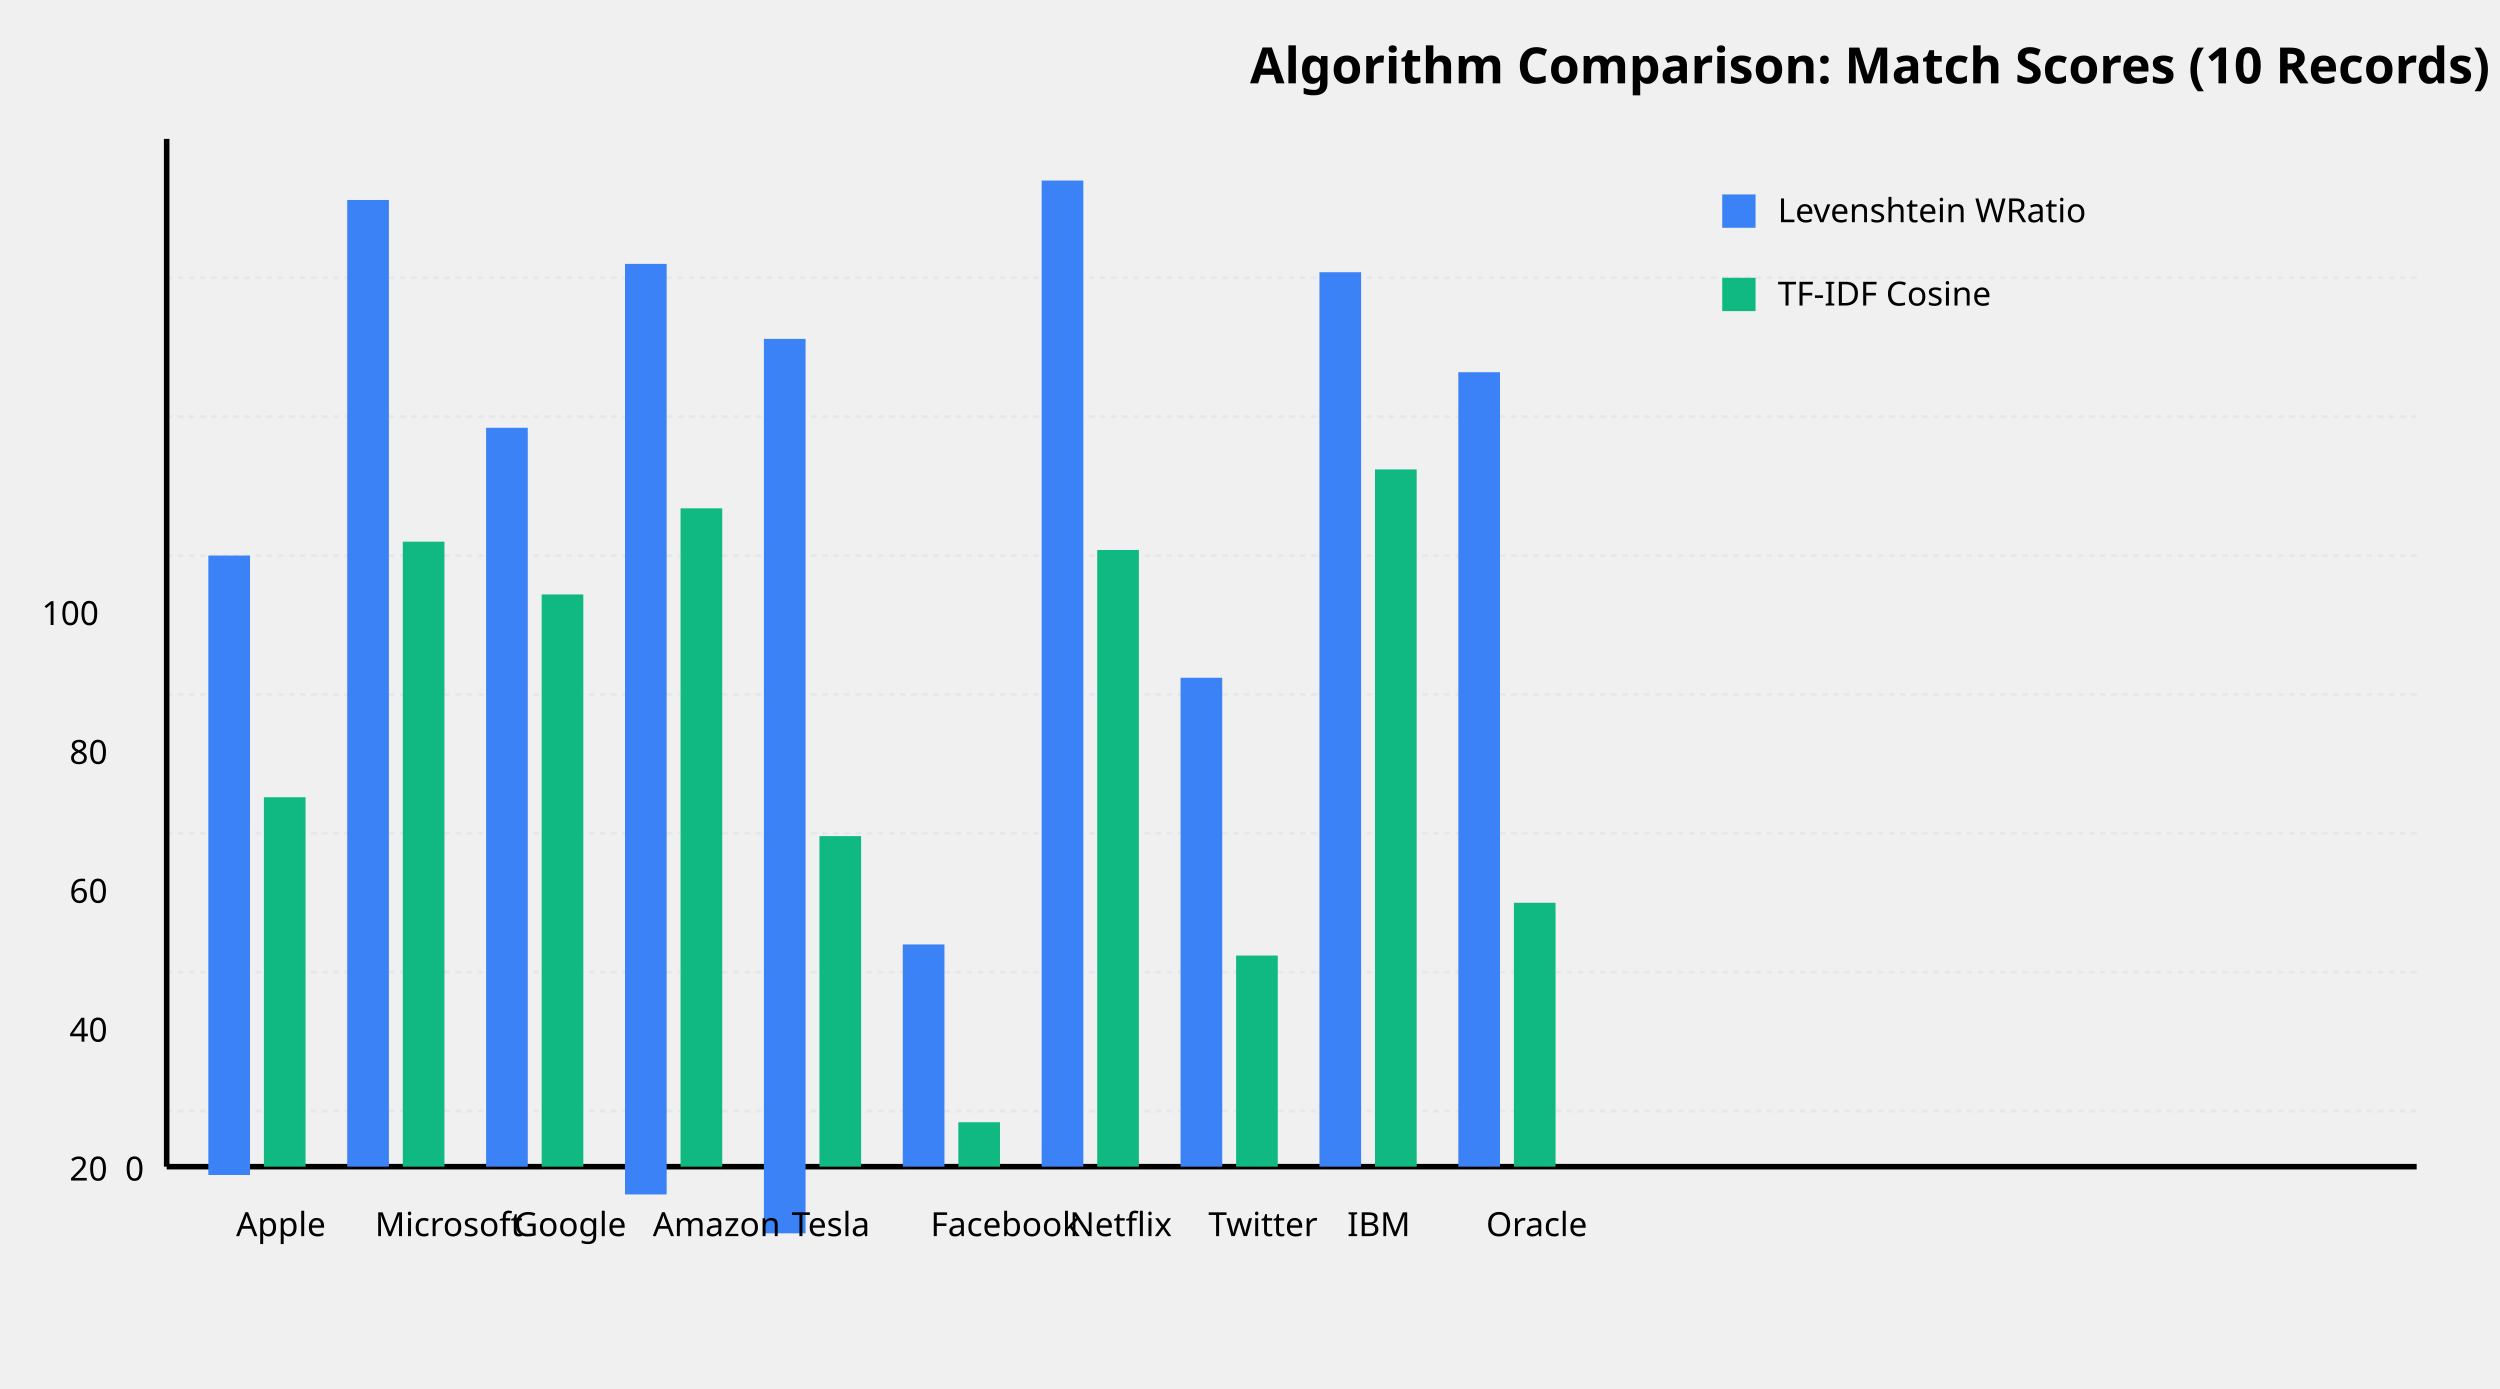
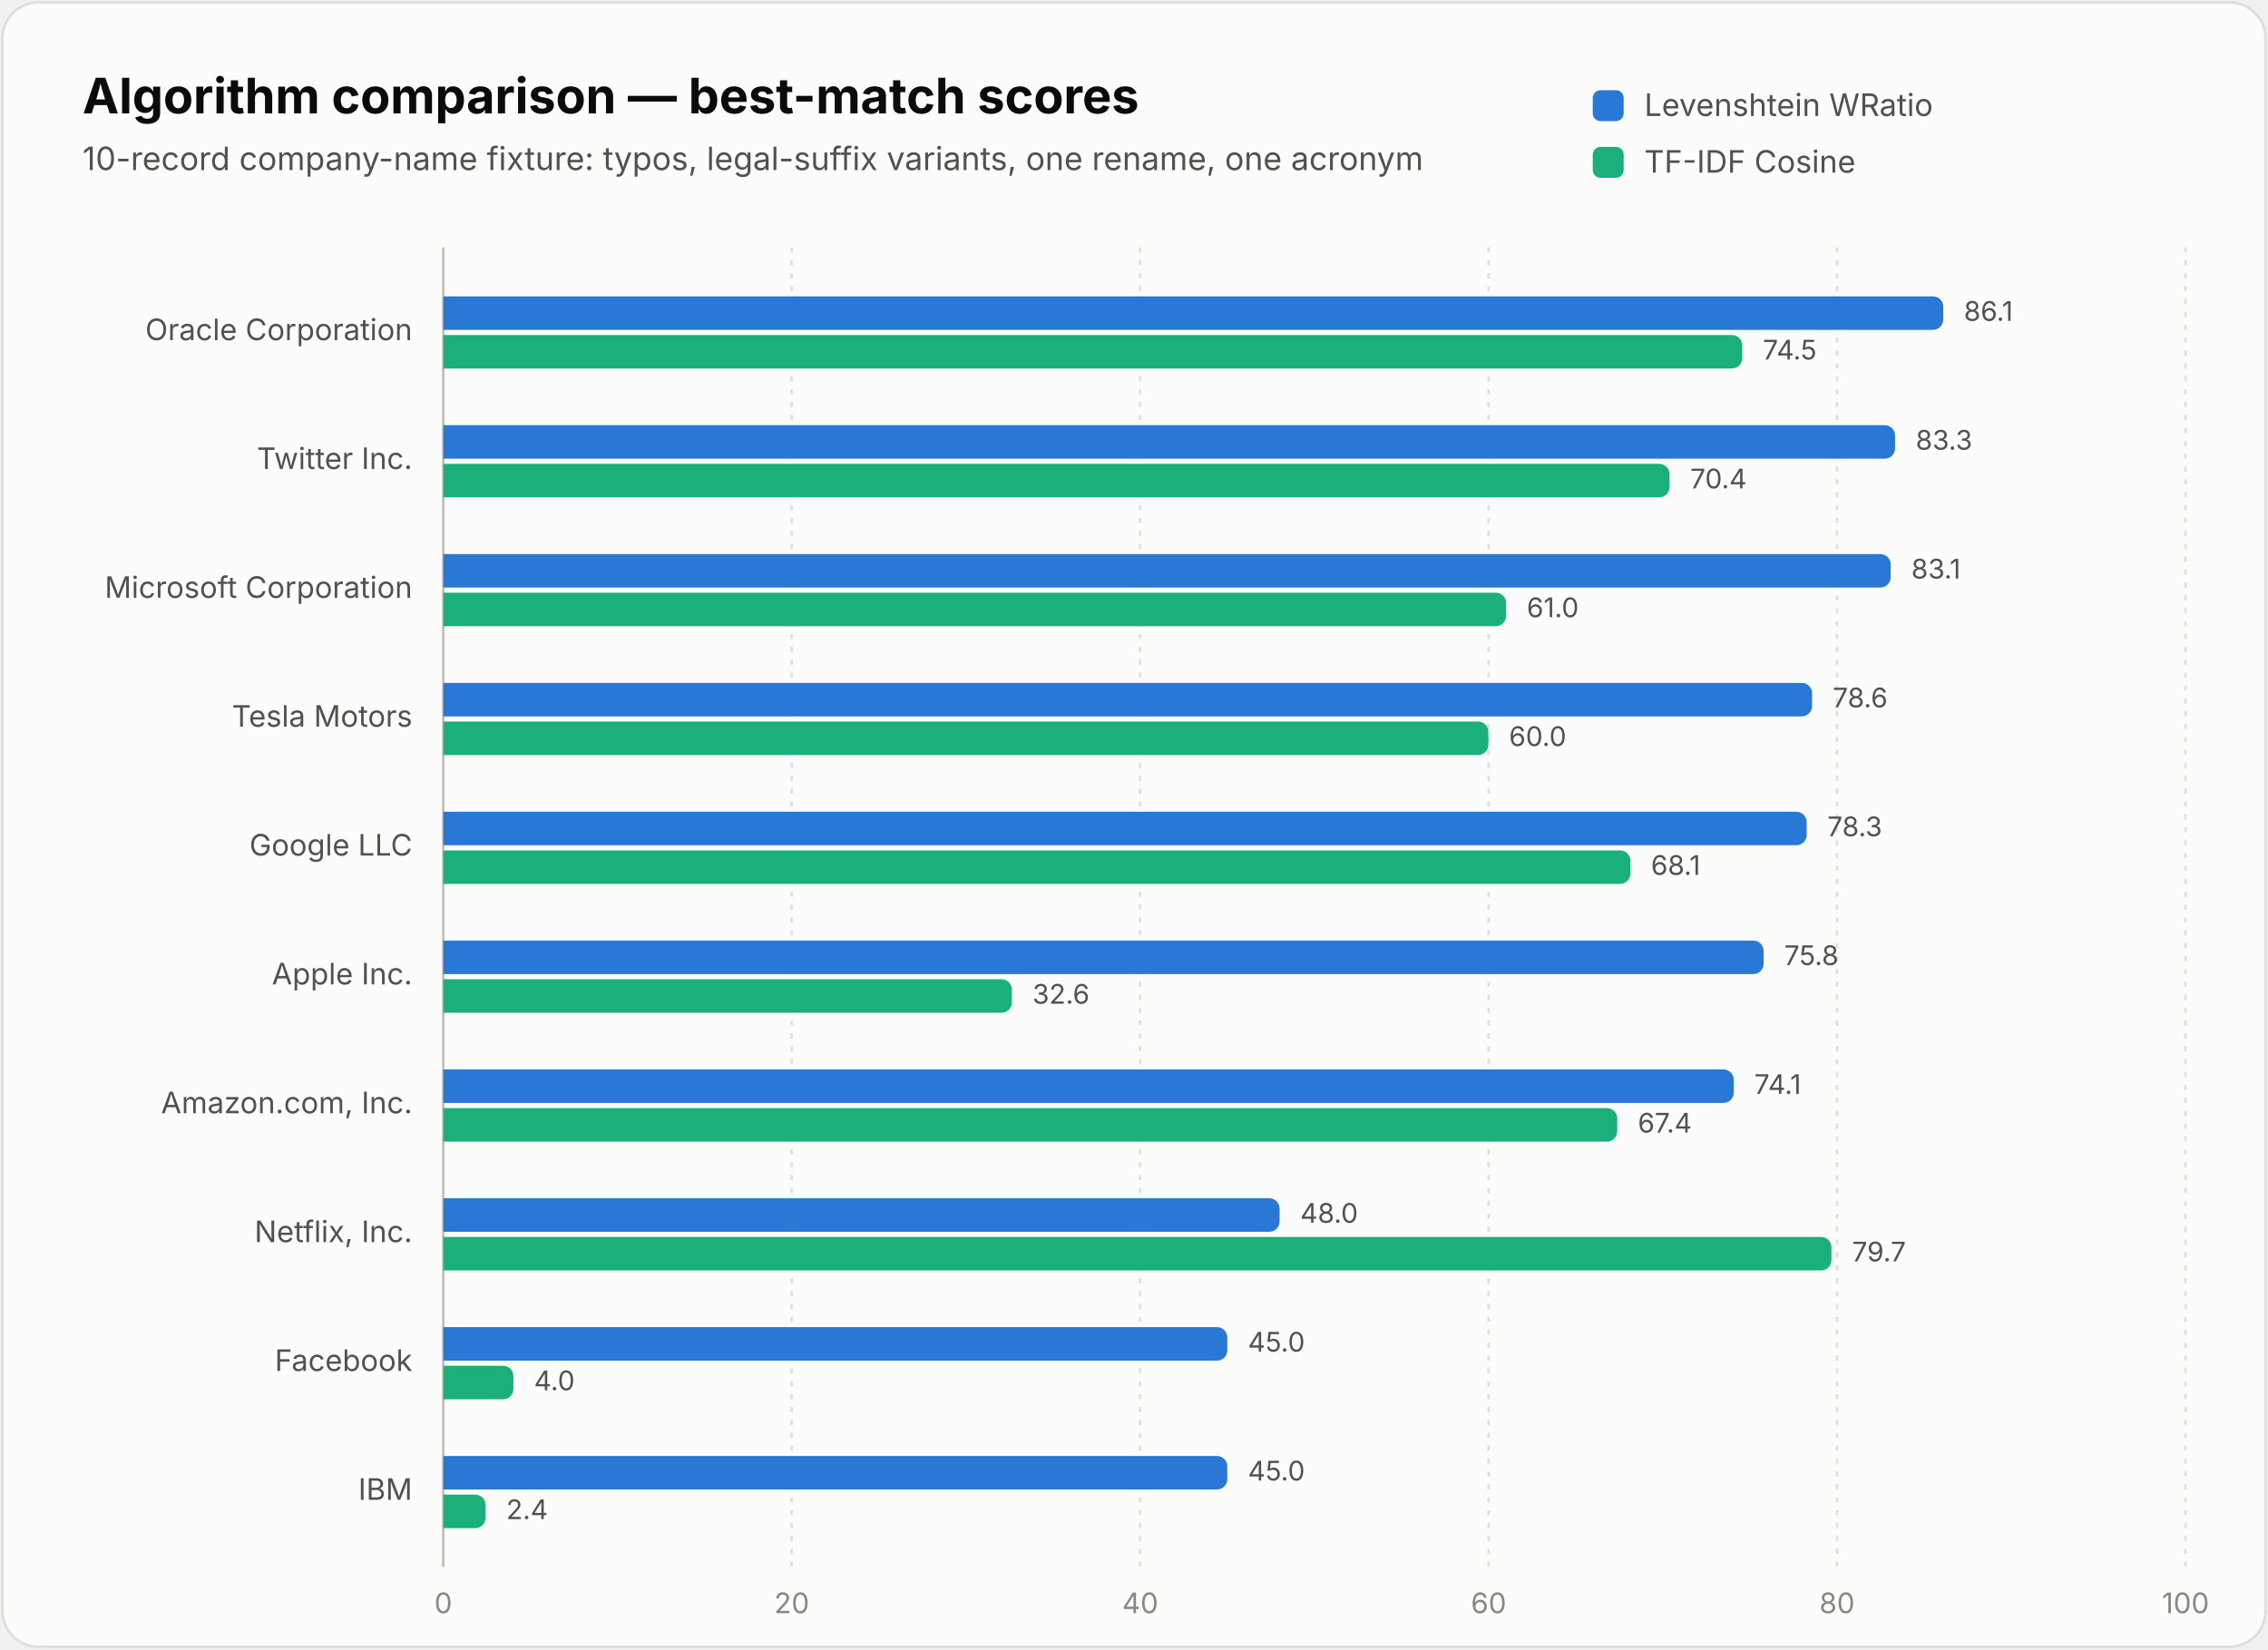
- <svg xmlns="http://www.w3.org/2000/svg" viewBox="0 0 900 500">
-   <defs>
-     <style>
-       .title { font: bold 18px sans-serif; }
-       .label { font: 12px sans-serif; }
-       .bar-label { font: 10px sans-serif; text-anchor: middle; }
-       .wratio { fill: #3b82f6; }
-       .cosine { fill: #10b981; }
-       .grid { stroke: #e5e7eb; stroke-dasharray: 2,2; }
-     </style>
-   </defs>
-   <line class="grid" x1="60" y1="100" x2="870" y2="100" />
-   <line class="grid" x1="60" y1="150" x2="870" y2="150" />
-   <line class="grid" x1="60" y1="200" x2="870" y2="200" />
-   <line class="grid" x1="60" y1="250" x2="870" y2="250" />
-   <line class="grid" x1="60" y1="300" x2="870" y2="300" />
-   <line class="grid" x1="60" y1="350" x2="870" y2="350" />
-   <line class="grid" x1="60" y1="400" x2="870" y2="400" />
-   <line x1="60" y1="420" x2="870" y2="420" stroke="black" stroke-width="2" />
-   <line x1="60" y1="50" x2="60" y2="420" stroke="black" stroke-width="2" />
-   <text class="label" x="45" y="425">0</text>
-   <text class="label" x="25" y="425">20</text>
-   <text class="label" x="25" y="375">40</text>
-   <text class="label" x="25" y="325">60</text>
-   <text class="label" x="25" y="275">80</text>
-   <text class="label" x="15" y="225">100</text>
-   <text class="title" x="450" y="30">Algorithm Comparison: Match Scores (10 Records)</text>
-   <rect class="wratio" x="75" y="200" width="15" height="223" />
-   <rect class="cosine" x="95" y="287" width="15" height="133" />
-   <rect class="wratio" x="125" y="72" width="15" height="348" />
-   <rect class="cosine" x="145" y="195" width="15" height="225" />
-   <rect class="wratio" x="175" y="154" width="15" height="266" />
-   <rect class="cosine" x="195" y="214" width="15" height="206" />
-   <rect class="wratio" x="225" y="95" width="15" height="335" />
-   <rect class="cosine" x="245" y="183" width="15" height="237" />
-   <rect class="wratio" x="275" y="122" width="15" height="322" />
-   <rect class="cosine" x="295" y="301" width="15" height="119" />
-   <rect class="wratio" x="325" y="340" width="15" height="80" />
-   <rect class="cosine" x="345" y="404" width="15" height="16" />
-   <rect class="wratio" x="375" y="65" width="15" height="355" />
-   <rect class="cosine" x="395" y="198" width="15" height="222" />
-   <rect class="wratio" x="425" y="244" width="15" height="176" />
-   <rect class="cosine" x="445" y="344" width="15" height="76" />
-   <rect class="wratio" x="475" y="98" width="15" height="322" />
-   <rect class="cosine" x="495" y="169" width="15" height="251" />
-   <rect class="wratio" x="525" y="134" width="15" height="286" />
-   <rect class="cosine" x="545" y="325" width="15" height="95" />
-   <text class="label" x="85" y="445">Apple</text>
-   <text class="label" x="135" y="445">Microsoft</text>
-   <text class="label" x="185" y="445">Google</text>
-   <text class="label" x="235" y="445">Amazon</text>
-   <text class="label" x="285" y="445">Tesla</text>
-   <text class="label" x="335" y="445">Facebook</text>
-   <text class="label" x="385" y="445">Netflix</text>
-   <text class="label" x="435" y="445">Twitter</text>
-   <text class="label" x="485" y="445">IBM</text>
-   <text class="label" x="535" y="445">Oracle</text>
-   <rect class="wratio" x="620" y="70" width="12" height="12" />
-   <text class="label" x="640" y="80">Levenshtein WRatio</text>
-   <rect class="cosine" x="620" y="100" width="12" height="12" />
-   <text class="label" x="640" y="110">TF-IDF Cosine</text>
+ <svg xmlns="http://www.w3.org/2000/svg" viewBox="0 0 880 640" font-family="system-ui, -apple-system, 'Segoe UI', sans-serif">
+   <style>
+ .surface { fill:#fcfcfb; stroke:rgba(11,11,11,0.10); }
+ .title { font-size:19px; font-weight:700; fill:#0b0b0b; }
+ .sub { font-size:12.5px; fill:#52514e; }
+ .cat { font-size:11.5px; fill:#52514e; }
+ .val { font-size:10.5px; fill:#52514e; font-variant-numeric:tabular-nums; }
+ .tick { font-size:11px; fill:#898781; font-variant-numeric:tabular-nums; }
+ .leg { font-size:12px; fill:#52514e; }
+ .grid { stroke:#e1e0d9; stroke-dasharray:2,3; }
+ .baseline { stroke:#c3c2b7; }
+ .s1 { fill:#2a78d6; }
+ .s2 { fill:#1baf7a; }
+ 
+ @media (prefers-color-scheme: dark) {
+ .surface { fill:#1a1a19; stroke:rgba(255,255,255,0.10); }
+ .title { font-size:19px; font-weight:700; fill:#ffffff; }
+ .sub { font-size:12.5px; fill:#c3c2b7; }
+ .cat { font-size:11.5px; fill:#c3c2b7; }
+ .val { font-size:10.5px; fill:#c3c2b7; font-variant-numeric:tabular-nums; }
+ .tick { font-size:11px; fill:#898781; font-variant-numeric:tabular-nums; }
+ .leg { font-size:12px; fill:#c3c2b7; }
+ .grid { stroke:#2c2c2a; stroke-dasharray:2,3; }
+ .baseline { stroke:#383835; }
+ .s1 { fill:#3987e5; }
+ .s2 { fill:#199e70; }
+ }
+ 
+ </style>
+   <rect class="surface" x="1" y="1" width="878" height="638" rx="14" />
+   <text class="title" x="32" y="44">Algorithm comparison — best-match scores</text>
+   <text class="sub" x="32" y="66">10-record company-name fixture: typos, legal-suffix variants, one rename, one acronym</text>
+   <rect class="s1" x="618" y="35" width="12" height="12" rx="3" />
+   <text class="leg" x="638" y="45">Levenshtein WRatio</text>
+   <rect class="s2" x="618" y="57" width="12" height="12" rx="3" />
+   <text class="leg" x="638" y="67">TF-IDF Cosine</text>
+   <line class="baseline" x1="172.0" y1="96" x2="172.0" y2="608" />
+   <text class="tick" x="172.0" y="626" text-anchor="middle">0</text>
+   <line class="grid" x1="307.2" y1="96" x2="307.2" y2="608" />
+   <text class="tick" x="307.2" y="626" text-anchor="middle">20</text>
+   <line class="grid" x1="442.4" y1="96" x2="442.4" y2="608" />
+   <text class="tick" x="442.4" y="626" text-anchor="middle">40</text>
+   <line class="grid" x1="577.6" y1="96" x2="577.6" y2="608" />
+   <text class="tick" x="577.6" y="626" text-anchor="middle">60</text>
+   <line class="grid" x1="712.8" y1="96" x2="712.8" y2="608" />
+   <text class="tick" x="712.8" y="626" text-anchor="middle">80</text>
+   <line class="grid" x1="848.0" y1="96" x2="848.0" y2="608" />
+   <text class="tick" x="848.0" y="626" text-anchor="middle">100</text>
+   <text class="cat" x="160" y="132.0" text-anchor="end">Oracle Corporation</text>
+   <path class="s1" d="M 172 115.0 h 578.0 a 4 4 0 0 1 4 4 v 5 a 4 4 0 0 1 -4 4 h -578.0 Z" />
+   <text class="val" x="762.0" y="124.5">86.1</text>
+   <path class="s2" d="M 172 130.0 h 500.0 a 4 4 0 0 1 4 4 v 5 a 4 4 0 0 1 -4 4 h -500.0 Z" />
+   <text class="val" x="684.0" y="139.5">74.5</text>
+   <text class="cat" x="160" y="182.0" text-anchor="end">Twitter Inc.</text>
+   <path class="s1" d="M 172 165.0 h 559.3 a 4 4 0 0 1 4 4 v 5 a 4 4 0 0 1 -4 4 h -559.3 Z" />
+   <text class="val" x="743.3" y="174.5">83.3</text>
+   <path class="s2" d="M 172 180.0 h 471.8 a 4 4 0 0 1 4 4 v 5 a 4 4 0 0 1 -4 4 h -471.8 Z" />
+   <text class="val" x="655.8" y="189.5">70.4</text>
+   <text class="cat" x="160" y="232.0" text-anchor="end">Microsoft Corporation</text>
+   <path class="s1" d="M 172 215.0 h 557.6 a 4 4 0 0 1 4 4 v 5 a 4 4 0 0 1 -4 4 h -557.6 Z" />
+   <text class="val" x="741.6" y="224.5">83.1</text>
+   <path class="s2" d="M 172 230.0 h 408.4 a 4 4 0 0 1 4 4 v 5 a 4 4 0 0 1 -4 4 h -408.4 Z" />
+   <text class="val" x="592.4" y="239.5">61.0</text>
+   <text class="cat" x="160" y="282.0" text-anchor="end">Tesla Motors</text>
+   <path class="s1" d="M 172 265.0 h 527.1 a 4 4 0 0 1 4 4 v 5 a 4 4 0 0 1 -4 4 h -527.1 Z" />
+   <text class="val" x="711.1" y="274.5">78.6</text>
+   <path class="s2" d="M 172 280.0 h 401.5 a 4 4 0 0 1 4 4 v 5 a 4 4 0 0 1 -4 4 h -401.5 Z" />
+   <text class="val" x="585.5" y="289.5">60.0</text>
+   <text class="cat" x="160" y="332.0" text-anchor="end">Google LLC</text>
+   <path class="s1" d="M 172 315.0 h 525.0 a 4 4 0 0 1 4 4 v 5 a 4 4 0 0 1 -4 4 h -525.0 Z" />
+   <text class="val" x="709.0" y="324.5">78.3</text>
+   <path class="s2" d="M 172 330.0 h 456.6 a 4 4 0 0 1 4 4 v 5 a 4 4 0 0 1 -4 4 h -456.6 Z" />
+   <text class="val" x="640.6" y="339.5">68.1</text>
+   <text class="cat" x="160" y="382.0" text-anchor="end">Apple Inc.</text>
+   <path class="s1" d="M 172 365.0 h 508.3 a 4 4 0 0 1 4 4 v 5 a 4 4 0 0 1 -4 4 h -508.3 Z" />
+   <text class="val" x="692.3" y="374.5">75.8</text>
+   <path class="s2" d="M 172 380.0 h 216.6 a 4 4 0 0 1 4 4 v 5 a 4 4 0 0 1 -4 4 h -216.6 Z" />
+   <text class="val" x="400.6" y="389.5">32.6</text>
+   <text class="cat" x="160" y="432.0" text-anchor="end">Amazon.com, Inc.</text>
+   <path class="s1" d="M 172 415.0 h 496.7 a 4 4 0 0 1 4 4 v 5 a 4 4 0 0 1 -4 4 h -496.7 Z" />
+   <text class="val" x="680.7" y="424.5">74.1</text>
+   <path class="s2" d="M 172 430.0 h 451.5 a 4 4 0 0 1 4 4 v 5 a 4 4 0 0 1 -4 4 h -451.5 Z" />
+   <text class="val" x="635.5" y="439.5">67.4</text>
+   <text class="cat" x="160" y="482.0" text-anchor="end">Netflix, Inc.</text>
+   <path class="s1" d="M 172 465.0 h 320.5 a 4 4 0 0 1 4 4 v 5 a 4 4 0 0 1 -4 4 h -320.5 Z" />
+   <text class="val" x="504.5" y="474.5">48.0</text>
+   <path class="s2" d="M 172 480.0 h 534.6 a 4 4 0 0 1 4 4 v 5 a 4 4 0 0 1 -4 4 h -534.6 Z" />
+   <text class="val" x="718.6" y="489.5">79.7</text>
+   <text class="cat" x="160" y="532.0" text-anchor="end">Facebook</text>
+   <path class="s1" d="M 172 515.0 h 300.2 a 4 4 0 0 1 4 4 v 5 a 4 4 0 0 1 -4 4 h -300.2 Z" />
+   <text class="val" x="484.2" y="524.5">45.0</text>
+   <path class="s2" d="M 172 530.0 h 23.2 a 4 4 0 0 1 4 4 v 5 a 4 4 0 0 1 -4 4 h -23.2 Z" />
+   <text class="val" x="207.2" y="539.5">4.0</text>
+   <text class="cat" x="160" y="582.0" text-anchor="end">IBM</text>
+   <path class="s1" d="M 172 565.0 h 300.2 a 4 4 0 0 1 4 4 v 5 a 4 4 0 0 1 -4 4 h -300.2 Z" />
+   <text class="val" x="484.2" y="574.5">45.0</text>
+   <path class="s2" d="M 172 580.0 h 12.4 a 4 4 0 0 1 4 4 v 5 a 4 4 0 0 1 -4 4 h -12.4 Z" />
+   <text class="val" x="196.4" y="589.5">2.4</text>
</svg>
